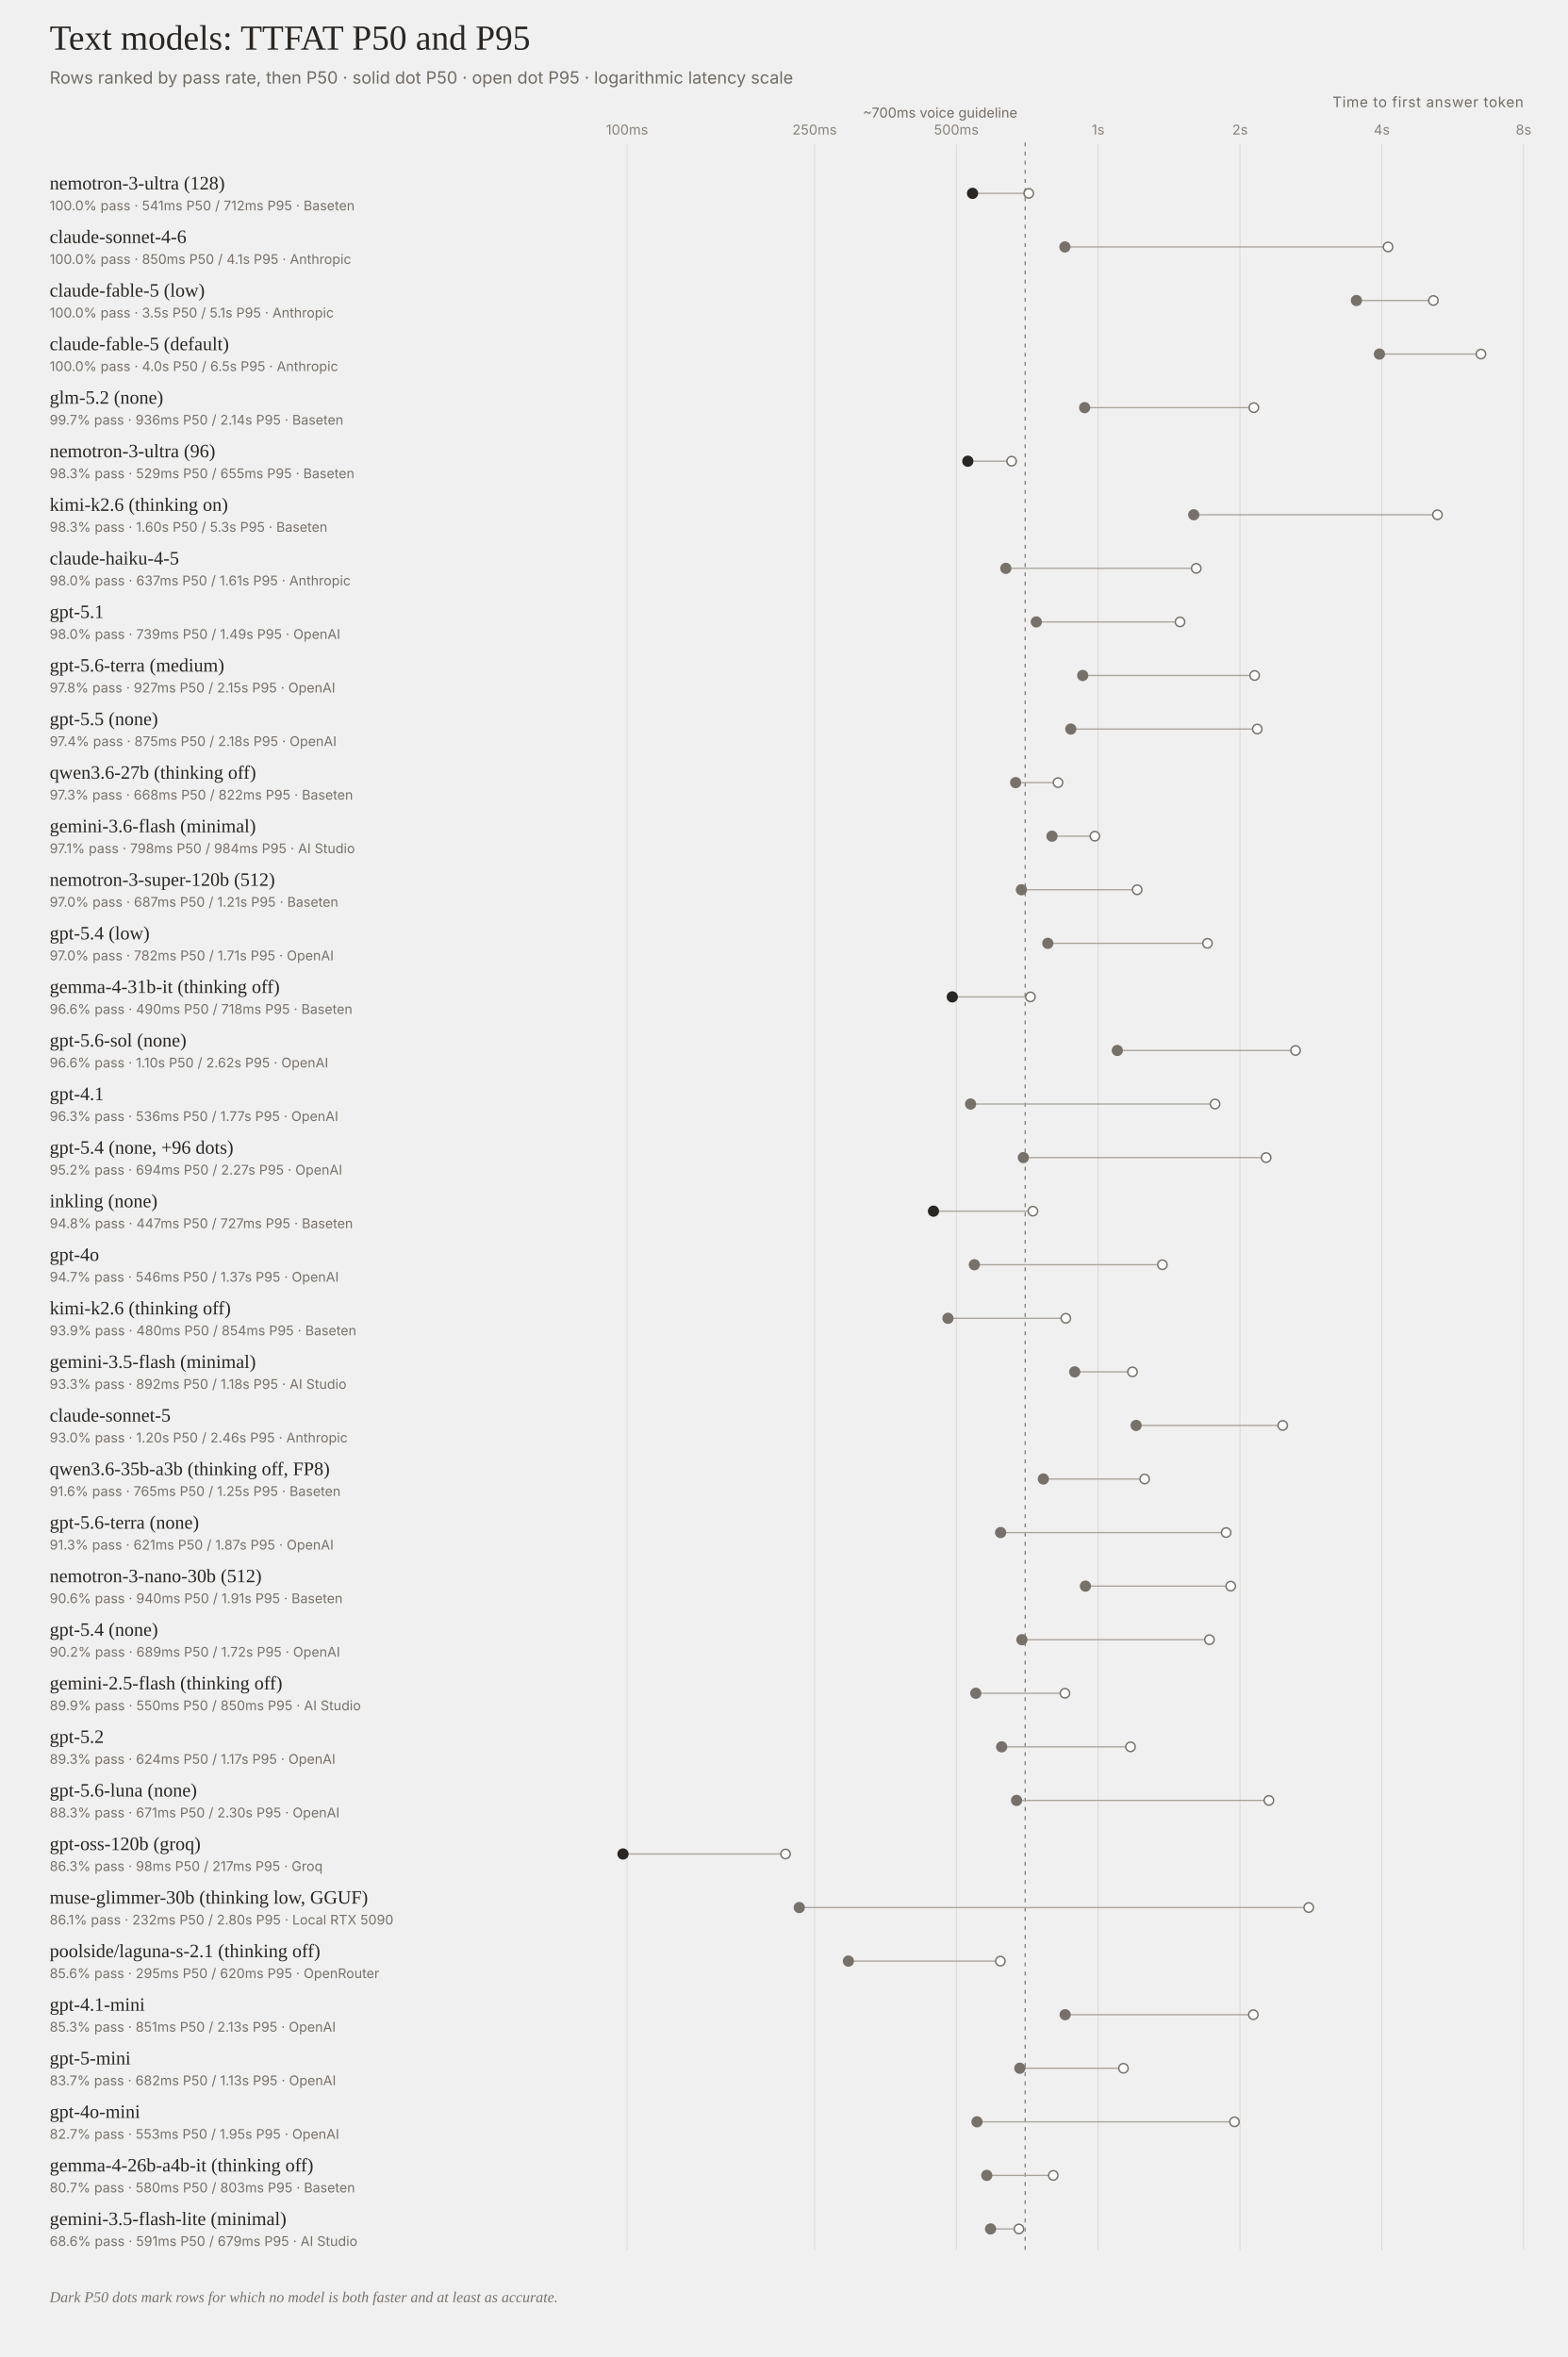
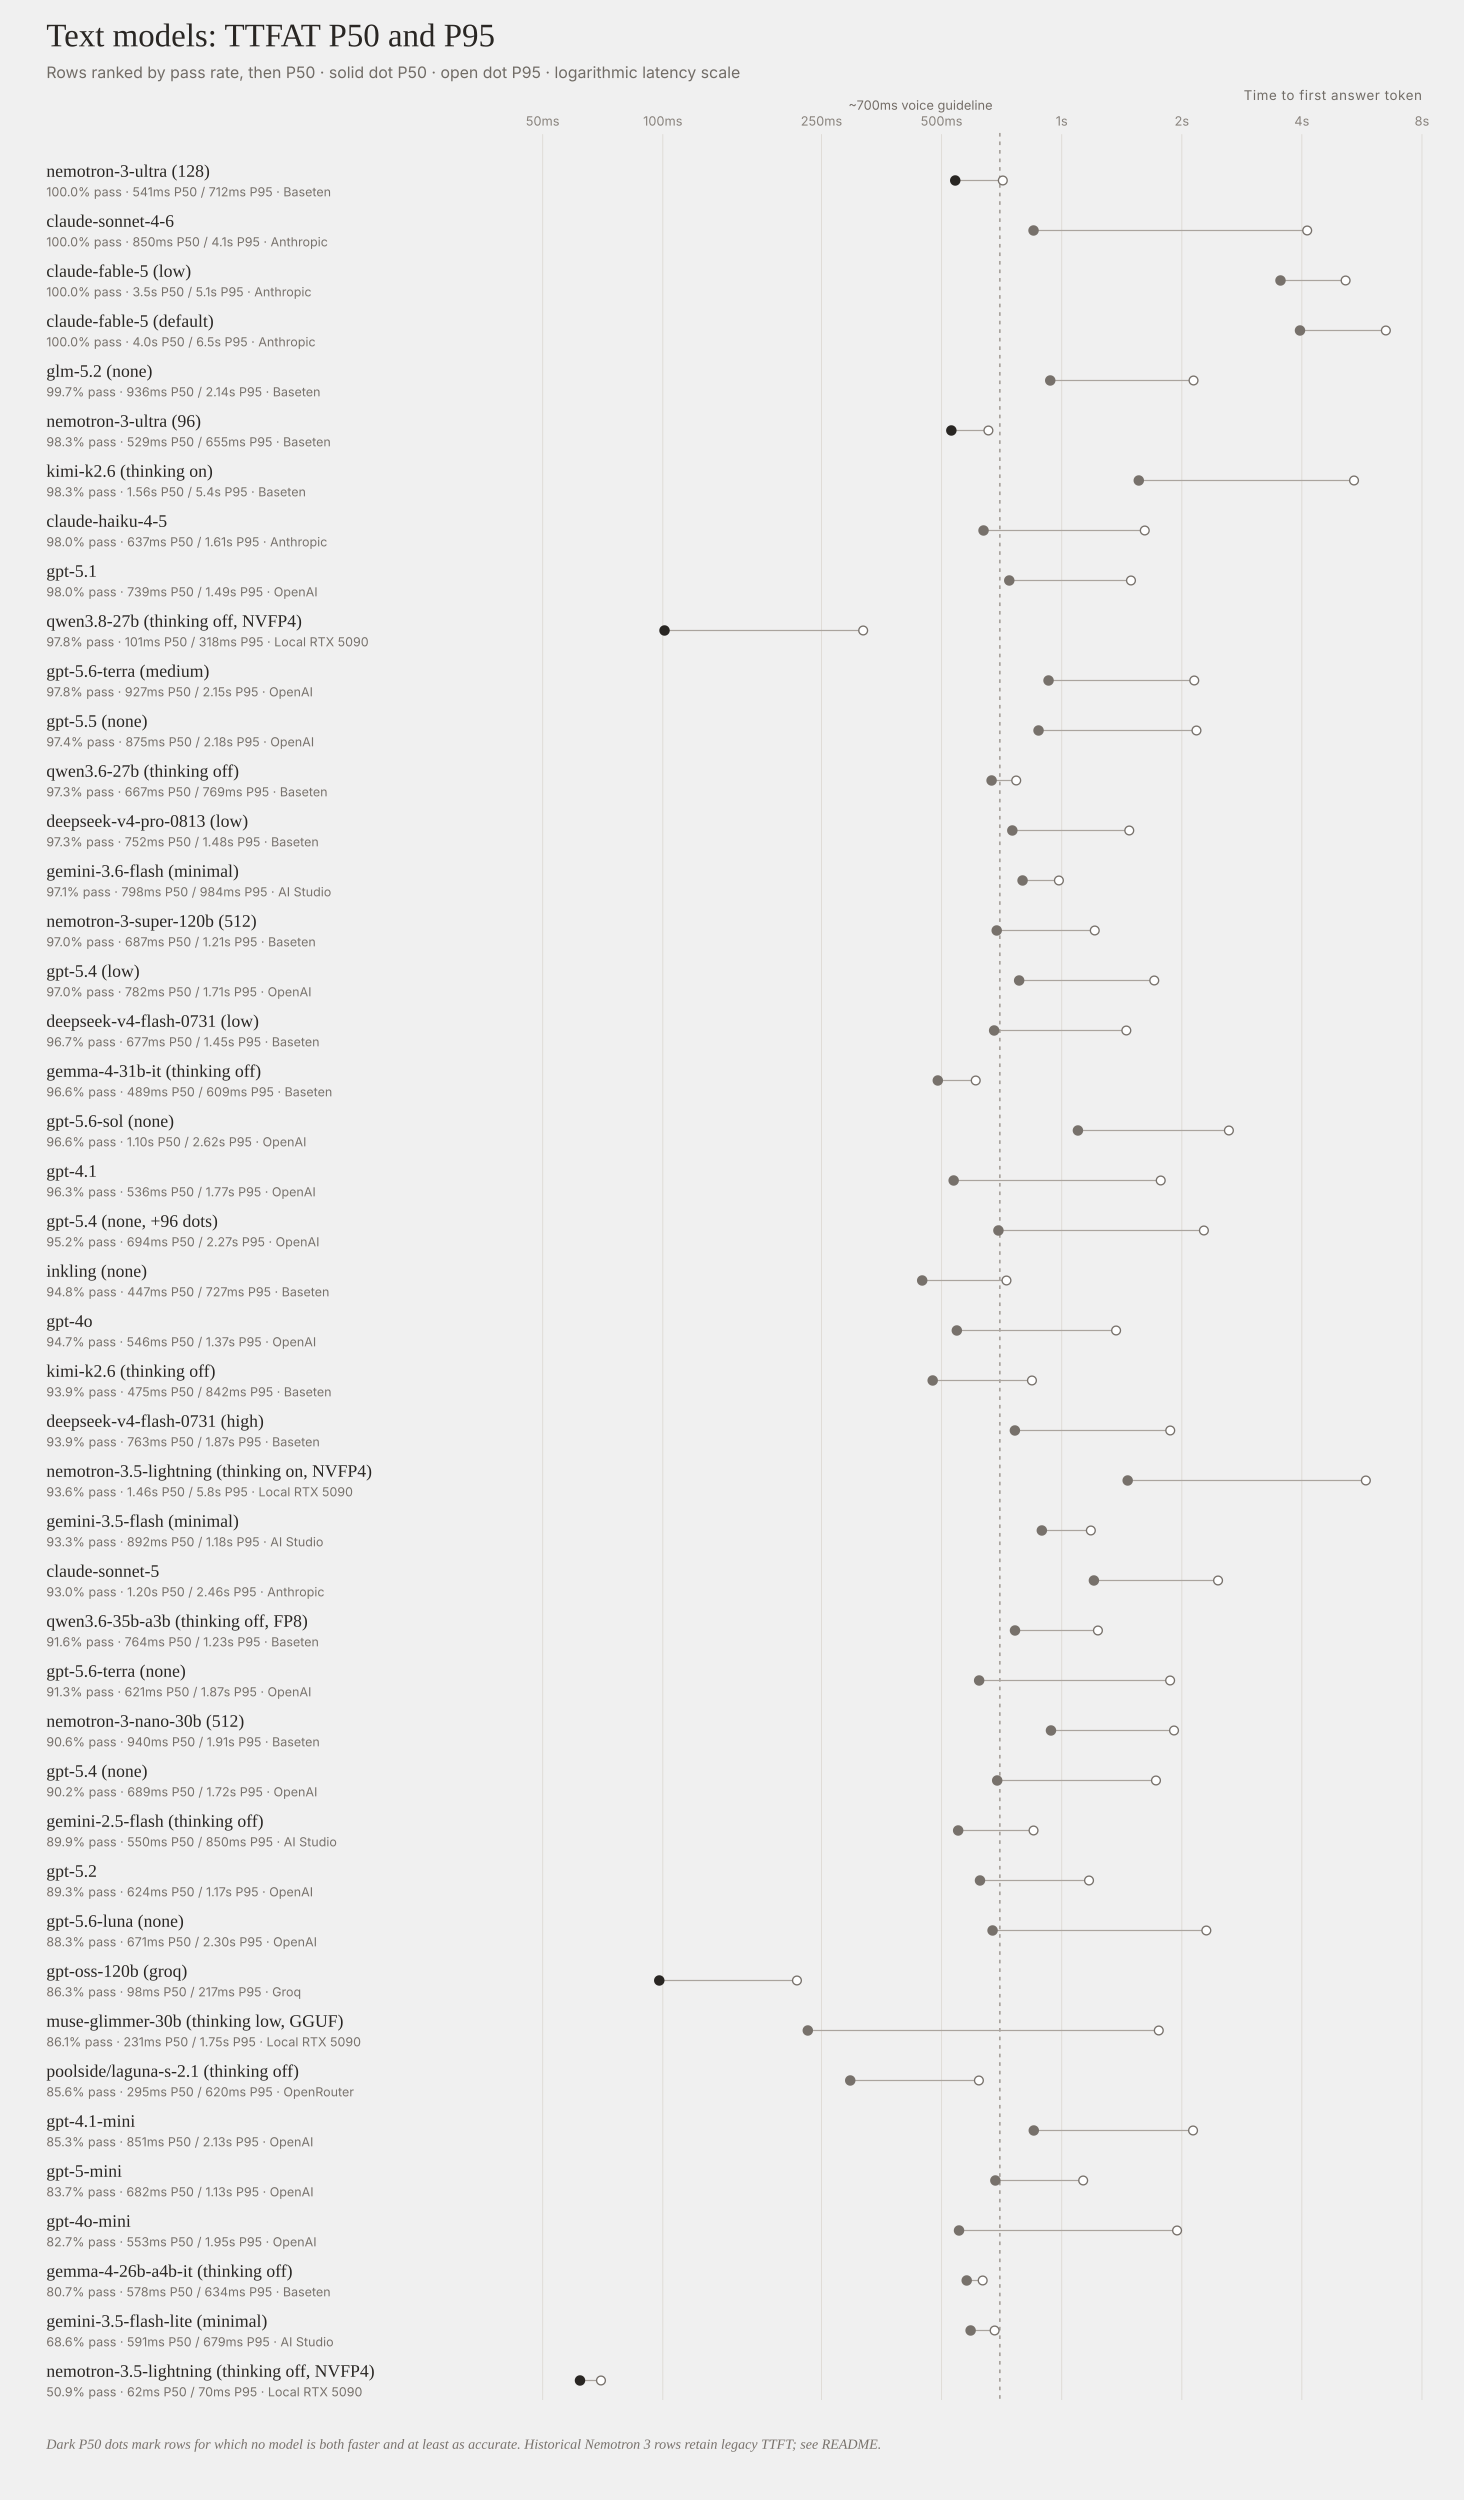
- <svg xmlns="http://www.w3.org/2000/svg" viewBox="0 0 1200 1804" role="img" aria-labelledby="title desc">
+ <svg xmlns="http://www.w3.org/2000/svg" viewBox="0 0 1200 2050" role="img" aria-labelledby="title desc">
  <style>
    text { fill: #292623; font-family: ui-sans-serif, -apple-system, BlinkMacSystemFont, 'Segoe UI', sans-serif; font-variant-numeric: tabular-nums; }
    .title, .model { font-family: Georgia, 'Times New Roman', serif; }
    .title { font-size: 27px; }
    .subtitle { fill: #716c66; font-size: 13px; }
    .axis-label { fill: #716c66; font-size: 11px; letter-spacing: .04em; text-transform: uppercase; }
    .tick { fill: #88827c; font-size: 10.5px; }
    .guide { stroke: #dedad5; stroke-width: .75; }
    .target { stroke: #8c847c; stroke-width: 1; stroke-dasharray: 3 4; }
    .target-label { fill: #736c66; font-size: 10.5px; }
    .model { font-size: 14.5px; }
    .meta { fill: #77716b; font-size: 10.25px; }
    .range { stroke: #aaa49e; stroke-width: 1; }
    .p50 { fill: #77716b; }
    .p50.frontier { fill: #292623; }
    .p95 { fill: #fff; stroke: #77716b; stroke-width: 1.1; }
    .note { fill: #77716b; font-family: Georgia, 'Times New Roman', serif; font-size: 11.5px; font-style: italic; }
  </style>
  <text class="title" x="38" y="38">Text models: TTFAT P50 and P95</text>
  <text class="subtitle" x="38" y="64">Rows ranked by pass rate, then P50 · solid dot P50 · open dot P95 · logarithmic latency scale</text>
  <text class="axis-label" x="1166" y="82" text-anchor="end">Time to first answer token</text>
-   <line class="guide" x1="479.9" y1="110" x2="479.9" y2="1722" />
-   <text class="tick" x="479.9" y="103" text-anchor="middle">100ms</text>
-   <line class="guide" x1="623.4" y1="110" x2="623.4" y2="1722" />
-   <text class="tick" x="623.4" y="103" text-anchor="middle">250ms</text>
-   <line class="guide" x1="731.9" y1="110" x2="731.9" y2="1722" />
-   <text class="tick" x="731.9" y="103" text-anchor="middle">500ms</text>
-   <line class="guide" x1="840.4" y1="110" x2="840.4" y2="1722" />
-   <text class="tick" x="840.4" y="103" text-anchor="middle">1s</text>
-   <line class="guide" x1="949.0" y1="110" x2="949.0" y2="1722" />
-   <text class="tick" x="949.0" y="103" text-anchor="middle">2s</text>
-   <line class="guide" x1="1057.5" y1="110" x2="1057.5" y2="1722" />
-   <text class="tick" x="1057.5" y="103" text-anchor="middle">4s</text>
-   <line class="guide" x1="1166.0" y1="110" x2="1166.0" y2="1722" />
+   <line class="guide" x1="445.0" y1="110" x2="445.0" y2="1968" />
+   <text class="tick" x="445.0" y="103" text-anchor="middle">50ms</text>
+   <line class="guide" x1="543.5" y1="110" x2="543.5" y2="1968" />
+   <text class="tick" x="543.5" y="103" text-anchor="middle">100ms</text>
+   <line class="guide" x1="673.6" y1="110" x2="673.6" y2="1968" />
+   <text class="tick" x="673.6" y="103" text-anchor="middle">250ms</text>
+   <line class="guide" x1="772.1" y1="110" x2="772.1" y2="1968" />
+   <text class="tick" x="772.1" y="103" text-anchor="middle">500ms</text>
+   <line class="guide" x1="870.6" y1="110" x2="870.6" y2="1968" />
+   <text class="tick" x="870.6" y="103" text-anchor="middle">1s</text>
+   <line class="guide" x1="969.1" y1="110" x2="969.1" y2="1968" />
+   <text class="tick" x="969.1" y="103" text-anchor="middle">2s</text>
+   <line class="guide" x1="1067.5" y1="110" x2="1067.5" y2="1968" />
+   <text class="tick" x="1067.5" y="103" text-anchor="middle">4s</text>
+   <line class="guide" x1="1166.0" y1="110" x2="1166.0" y2="1968" />
  <text class="tick" x="1166.0" y="103" text-anchor="middle">8s</text>
-   <line class="target" x1="784.6" y1="109" x2="784.6" y2="1722" />
-   <text class="target-label" x="778.6" y="90" text-anchor="end">~700ms voice guideline</text>
+   <line class="target" x1="819.9" y1="109" x2="819.9" y2="1968" />
+   <text class="target-label" x="813.9" y="90" text-anchor="end">~700ms voice guideline</text>
  <text class="model" x="38" y="145">nemotron-3-ultra (128)</text>
  <text class="meta" x="38" y="161">100.0% pass · 541ms P50 / 712ms P95 · Baseten</text>
-   <line class="range" x1="744.3" y1="148" x2="787.3" y2="148" />
-   <circle class="p50 frontier" cx="744.3" cy="148" r="4.3" />
-   <circle class="p95" cx="787.3" cy="148" r="3.6" />
+   <line class="range" x1="783.3" y1="148" x2="822.3" y2="148" />
+   <circle class="p50 frontier" cx="783.3" cy="148" r="4.3" />
+   <circle class="p95" cx="822.3" cy="148" r="3.6" />
  <text class="model" x="38" y="186">claude-sonnet-4-6</text>
  <text class="meta" x="38" y="202">100.0% pass · 850ms P50 / 4.1s P95 · Anthropic</text>
-   <line class="range" x1="815.0" y1="189" x2="1062.3" y2="189" />
-   <circle class="p50" cx="815.0" cy="189" r="4.3" />
-   <circle class="p95" cx="1062.3" cy="189" r="3.6" />
+   <line class="range" x1="847.5" y1="189" x2="1071.9" y2="189" />
+   <circle class="p50" cx="847.5" cy="189" r="4.3" />
+   <circle class="p95" cx="1071.9" cy="189" r="3.6" />
  <text class="model" x="38" y="227">claude-fable-5 (low)</text>
  <text class="meta" x="38" y="243">100.0% pass · 3.5s P50 / 5.1s P95 · Anthropic</text>
-   <line class="range" x1="1038.1" y1="230" x2="1097.0" y2="230" />
-   <circle class="p50" cx="1038.1" cy="230" r="4.3" />
-   <circle class="p95" cx="1097.0" cy="230" r="3.6" />
+   <line class="range" x1="1050.0" y1="230" x2="1103.4" y2="230" />
+   <circle class="p50" cx="1050.0" cy="230" r="4.3" />
+   <circle class="p95" cx="1103.4" cy="230" r="3.6" />
  <text class="model" x="38" y="268">claude-fable-5 (default)</text>
  <text class="meta" x="38" y="284">100.0% pass · 4.0s P50 / 6.5s P95 · Anthropic</text>
-   <line class="range" x1="1055.7" y1="271" x2="1133.4" y2="271" />
-   <circle class="p50" cx="1055.7" cy="271" r="4.3" />
-   <circle class="p95" cx="1133.4" cy="271" r="3.6" />
+   <line class="range" x1="1066.0" y1="271" x2="1136.4" y2="271" />
+   <circle class="p50" cx="1066.0" cy="271" r="4.3" />
+   <circle class="p95" cx="1136.4" cy="271" r="3.6" />
  <text class="model" x="38" y="309">glm-5.2 (none)</text>
  <text class="meta" x="38" y="325">99.7% pass · 936ms P50 / 2.14s P95 · Baseten</text>
-   <line class="range" x1="830.1" y1="312" x2="959.6" y2="312" />
-   <circle class="p50" cx="830.1" cy="312" r="4.3" />
-   <circle class="p95" cx="959.6" cy="312" r="3.6" />
+   <line class="range" x1="861.2" y1="312" x2="978.7" y2="312" />
+   <circle class="p50" cx="861.2" cy="312" r="4.3" />
+   <circle class="p95" cx="978.7" cy="312" r="3.6" />
  <text class="model" x="38" y="350">nemotron-3-ultra (96)</text>
  <text class="meta" x="38" y="366">98.3% pass · 529ms P50 / 655ms P95 · Baseten</text>
-   <line class="range" x1="740.7" y1="353" x2="774.2" y2="353" />
-   <circle class="p50 frontier" cx="740.7" cy="353" r="4.3" />
-   <circle class="p95" cx="774.2" cy="353" r="3.6" />
+   <line class="range" x1="780.1" y1="353" x2="810.5" y2="353" />
+   <circle class="p50 frontier" cx="780.1" cy="353" r="4.3" />
+   <circle class="p95" cx="810.5" cy="353" r="3.6" />
  <text class="model" x="38" y="391">kimi-k2.6 (thinking on)</text>
-   <text class="meta" x="38" y="407">98.3% pass · 1.60s P50 / 5.3s P95 · Baseten</text>
-   <line class="range" x1="913.6" y1="394" x2="1100.1" y2="394" />
-   <circle class="p50" cx="913.6" cy="394" r="4.3" />
-   <circle class="p95" cx="1100.1" cy="394" r="3.6" />
+   <text class="meta" x="38" y="407">98.3% pass · 1.56s P50 / 5.4s P95 · Baseten</text>
+   <line class="range" x1="933.8" y1="394" x2="1110.3" y2="394" />
+   <circle class="p50" cx="933.8" cy="394" r="4.3" />
+   <circle class="p95" cx="1110.3" cy="394" r="3.6" />
  <text class="model" x="38" y="432">claude-haiku-4-5</text>
  <text class="meta" x="38" y="448">98.0% pass · 637ms P50 / 1.61s P95 · Anthropic</text>
-   <line class="range" x1="769.8" y1="435" x2="915.5" y2="435" />
-   <circle class="p50" cx="769.8" cy="435" r="4.3" />
-   <circle class="p95" cx="915.5" cy="435" r="3.6" />
+   <line class="range" x1="806.5" y1="435" x2="938.7" y2="435" />
+   <circle class="p50" cx="806.5" cy="435" r="4.3" />
+   <circle class="p95" cx="938.7" cy="435" r="3.6" />
  <text class="model" x="38" y="473">gpt-5.1</text>
  <text class="meta" x="38" y="489">98.0% pass · 739ms P50 / 1.49s P95 · OpenAI</text>
-   <line class="range" x1="793.1" y1="476" x2="903.1" y2="476" />
-   <circle class="p50" cx="793.1" cy="476" r="4.3" />
-   <circle class="p95" cx="903.1" cy="476" r="3.6" />
-   <text class="model" x="38" y="514">gpt-5.6-terra (medium)</text>
-   <text class="meta" x="38" y="530">97.8% pass · 927ms P50 / 2.15s P95 · OpenAI</text>
-   <line class="range" x1="828.6" y1="517" x2="960.2" y2="517" />
-   <circle class="p50" cx="828.6" cy="517" r="4.3" />
-   <circle class="p95" cx="960.2" cy="517" r="3.6" />
-   <text class="model" x="38" y="555">gpt-5.5 (none)</text>
-   <text class="meta" x="38" y="571">97.4% pass · 875ms P50 / 2.18s P95 · OpenAI</text>
-   <line class="range" x1="819.5" y1="558" x2="962.2" y2="558" />
-   <circle class="p50" cx="819.5" cy="558" r="4.3" />
-   <circle class="p95" cx="962.2" cy="558" r="3.6" />
-   <text class="model" x="38" y="596">qwen3.6-27b (thinking off)</text>
-   <text class="meta" x="38" y="612">97.3% pass · 668ms P50 / 822ms P95 · Baseten</text>
-   <line class="range" x1="777.3" y1="599" x2="809.7" y2="599" />
-   <circle class="p50" cx="777.3" cy="599" r="4.3" />
-   <circle class="p95" cx="809.7" cy="599" r="3.6" />
-   <text class="model" x="38" y="637">gemini-3.6-flash (minimal)</text>
-   <text class="meta" x="38" y="653">97.1% pass · 798ms P50 / 984ms P95 · AI Studio</text>
-   <line class="range" x1="805.1" y1="640" x2="837.9" y2="640" />
-   <circle class="p50" cx="805.1" cy="640" r="4.3" />
-   <circle class="p95" cx="837.9" cy="640" r="3.6" />
-   <text class="model" x="38" y="678">nemotron-3-super-120b (512)</text>
-   <text class="meta" x="38" y="694">97.0% pass · 687ms P50 / 1.21s P95 · Baseten</text>
-   <line class="range" x1="781.7" y1="681" x2="870.3" y2="681" />
-   <circle class="p50" cx="781.7" cy="681" r="4.3" />
-   <circle class="p95" cx="870.3" cy="681" r="3.6" />
-   <text class="model" x="38" y="719">gpt-5.4 (low)</text>
-   <text class="meta" x="38" y="735">97.0% pass · 782ms P50 / 1.71s P95 · OpenAI</text>
-   <line class="range" x1="801.9" y1="722" x2="924.1" y2="722" />
-   <circle class="p50" cx="801.9" cy="722" r="4.3" />
-   <circle class="p95" cx="924.1" cy="722" r="3.6" />
-   <text class="model" x="38" y="760">gemma-4-31b-it (thinking off)</text>
-   <text class="meta" x="38" y="776">96.6% pass · 490ms P50 / 718ms P95 · Baseten</text>
-   <line class="range" x1="728.8" y1="763" x2="788.6" y2="763" />
-   <circle class="p50 frontier" cx="728.8" cy="763" r="4.3" />
-   <circle class="p95" cx="788.6" cy="763" r="3.6" />
-   <text class="model" x="38" y="801">gpt-5.6-sol (none)</text>
-   <text class="meta" x="38" y="817">96.6% pass · 1.10s P50 / 2.62s P95 · OpenAI</text>
-   <line class="range" x1="855.1" y1="804" x2="991.5" y2="804" />
-   <circle class="p50" cx="855.1" cy="804" r="4.3" />
-   <circle class="p95" cx="991.5" cy="804" r="3.6" />
-   <text class="model" x="38" y="842">gpt-4.1</text>
-   <text class="meta" x="38" y="858">96.3% pass · 536ms P50 / 1.77s P95 · OpenAI</text>
-   <line class="range" x1="742.8" y1="845" x2="929.9" y2="845" />
-   <circle class="p50" cx="742.8" cy="845" r="4.3" />
-   <circle class="p95" cx="929.9" cy="845" r="3.6" />
-   <text class="model" x="38" y="883">gpt-5.4 (none, +96 dots)</text>
-   <text class="meta" x="38" y="899">95.2% pass · 694ms P50 / 2.27s P95 · OpenAI</text>
-   <line class="range" x1="783.2" y1="886" x2="969.0" y2="886" />
-   <circle class="p50" cx="783.2" cy="886" r="4.3" />
-   <circle class="p95" cx="969.0" cy="886" r="3.6" />
-   <text class="model" x="38" y="924">inkling (none)</text>
-   <text class="meta" x="38" y="940">94.8% pass · 447ms P50 / 727ms P95 · Baseten</text>
-   <line class="range" x1="714.4" y1="927" x2="790.5" y2="927" />
-   <circle class="p50 frontier" cx="714.4" cy="927" r="4.3" />
-   <circle class="p95" cx="790.5" cy="927" r="3.6" />
-   <text class="model" x="38" y="965">gpt-4o</text>
-   <text class="meta" x="38" y="981">94.7% pass · 546ms P50 / 1.37s P95 · OpenAI</text>
-   <line class="range" x1="745.7" y1="968" x2="889.6" y2="968" />
-   <circle class="p50" cx="745.7" cy="968" r="4.3" />
-   <circle class="p95" cx="889.6" cy="968" r="3.6" />
-   <text class="model" x="38" y="1006">kimi-k2.6 (thinking off)</text>
-   <text class="meta" x="38" y="1022">93.9% pass · 480ms P50 / 854ms P95 · Baseten</text>
-   <line class="range" x1="725.5" y1="1009" x2="815.7" y2="1009" />
-   <circle class="p50" cx="725.5" cy="1009" r="4.3" />
-   <circle class="p95" cx="815.7" cy="1009" r="3.6" />
-   <text class="model" x="38" y="1047">gemini-3.5-flash (minimal)</text>
-   <text class="meta" x="38" y="1063">93.3% pass · 892ms P50 / 1.18s P95 · AI Studio</text>
-   <line class="range" x1="822.5" y1="1050" x2="866.7" y2="1050" />
-   <circle class="p50" cx="822.5" cy="1050" r="4.3" />
-   <circle class="p95" cx="866.7" cy="1050" r="3.6" />
-   <text class="model" x="38" y="1088">claude-sonnet-5</text>
-   <text class="meta" x="38" y="1104">93.0% pass · 1.20s P50 / 2.46s P95 · Anthropic</text>
-   <line class="range" x1="869.5" y1="1091" x2="981.7" y2="1091" />
-   <circle class="p50" cx="869.5" cy="1091" r="4.3" />
-   <circle class="p95" cx="981.7" cy="1091" r="3.6" />
-   <text class="model" x="38" y="1129">qwen3.6-35b-a3b (thinking off, FP8)</text>
-   <text class="meta" x="38" y="1145">91.6% pass · 765ms P50 / 1.25s P95 · Baseten</text>
-   <line class="range" x1="798.5" y1="1132" x2="876.0" y2="1132" />
-   <circle class="p50" cx="798.5" cy="1132" r="4.3" />
-   <circle class="p95" cx="876.0" cy="1132" r="3.6" />
-   <text class="model" x="38" y="1170">gpt-5.6-terra (none)</text>
-   <text class="meta" x="38" y="1186">91.3% pass · 621ms P50 / 1.87s P95 · OpenAI</text>
-   <line class="range" x1="765.8" y1="1173" x2="938.4" y2="1173" />
-   <circle class="p50" cx="765.8" cy="1173" r="4.3" />
-   <circle class="p95" cx="938.4" cy="1173" r="3.6" />
-   <text class="model" x="38" y="1211">nemotron-3-nano-30b (512)</text>
-   <text class="meta" x="38" y="1227">90.6% pass · 940ms P50 / 1.91s P95 · Baseten</text>
-   <line class="range" x1="830.7" y1="1214" x2="941.9" y2="1214" />
-   <circle class="p50" cx="830.7" cy="1214" r="4.3" />
-   <circle class="p95" cx="941.9" cy="1214" r="3.6" />
-   <text class="model" x="38" y="1252">gpt-5.4 (none)</text>
-   <text class="meta" x="38" y="1268">90.2% pass · 689ms P50 / 1.72s P95 · OpenAI</text>
-   <line class="range" x1="782.1" y1="1255" x2="925.6" y2="1255" />
-   <circle class="p50" cx="782.1" cy="1255" r="4.3" />
-   <circle class="p95" cx="925.6" cy="1255" r="3.6" />
-   <text class="model" x="38" y="1293">gemini-2.5-flash (thinking off)</text>
-   <text class="meta" x="38" y="1309">89.9% pass · 550ms P50 / 850ms P95 · AI Studio</text>
-   <line class="range" x1="746.8" y1="1296" x2="815.0" y2="1296" />
-   <circle class="p50" cx="746.8" cy="1296" r="4.3" />
-   <circle class="p95" cx="815.0" cy="1296" r="3.6" />
-   <text class="model" x="38" y="1334">gpt-5.2</text>
-   <text class="meta" x="38" y="1350">89.3% pass · 624ms P50 / 1.17s P95 · OpenAI</text>
-   <line class="range" x1="766.6" y1="1337" x2="865.2" y2="1337" />
-   <circle class="p50" cx="766.6" cy="1337" r="4.3" />
-   <circle class="p95" cx="865.2" cy="1337" r="3.6" />
-   <text class="model" x="38" y="1375">gpt-5.6-luna (none)</text>
-   <text class="meta" x="38" y="1391">88.3% pass · 671ms P50 / 2.30s P95 · OpenAI</text>
-   <line class="range" x1="778.0" y1="1378" x2="971.1" y2="1378" />
-   <circle class="p50" cx="778.0" cy="1378" r="4.3" />
-   <circle class="p95" cx="971.1" cy="1378" r="3.6" />
-   <text class="model" x="38" y="1416">gpt-oss-120b (groq)</text>
-   <text class="meta" x="38" y="1432">86.3% pass · 98ms P50 / 217ms P95 · Groq</text>
-   <line class="range" x1="476.8" y1="1419" x2="601.2" y2="1419" />
-   <circle class="p50 frontier" cx="476.8" cy="1419" r="4.3" />
-   <circle class="p95" cx="601.2" cy="1419" r="3.6" />
-   <text class="model" x="38" y="1457">muse-glimmer-30b (thinking low, GGUF)</text>
-   <text class="meta" x="38" y="1473">86.1% pass · 232ms P50 / 2.80s P95 · Local RTX 5090</text>
-   <line class="range" x1="611.7" y1="1460" x2="1001.6" y2="1460" />
-   <circle class="p50" cx="611.7" cy="1460" r="4.3" />
-   <circle class="p95" cx="1001.6" cy="1460" r="3.6" />
-   <text class="model" x="38" y="1498">poolside/laguna-s-2.1 (thinking off)</text>
-   <text class="meta" x="38" y="1514">85.6% pass · 295ms P50 / 620ms P95 · OpenRouter</text>
-   <line class="range" x1="649.3" y1="1501" x2="765.6" y2="1501" />
-   <circle class="p50" cx="649.3" cy="1501" r="4.3" />
-   <circle class="p95" cx="765.6" cy="1501" r="3.6" />
-   <text class="model" x="38" y="1539">gpt-4.1-mini</text>
-   <text class="meta" x="38" y="1555">85.3% pass · 851ms P50 / 2.13s P95 · OpenAI</text>
-   <line class="range" x1="815.2" y1="1542" x2="959.2" y2="1542" />
-   <circle class="p50" cx="815.2" cy="1542" r="4.3" />
-   <circle class="p95" cx="959.2" cy="1542" r="3.6" />
-   <text class="model" x="38" y="1580">gpt-5-mini</text>
-   <text class="meta" x="38" y="1596">83.7% pass · 682ms P50 / 1.13s P95 · OpenAI</text>
-   <line class="range" x1="780.5" y1="1583" x2="859.8" y2="1583" />
-   <circle class="p50" cx="780.5" cy="1583" r="4.3" />
-   <circle class="p95" cx="859.8" cy="1583" r="3.6" />
-   <text class="model" x="38" y="1621">gpt-4o-mini</text>
-   <text class="meta" x="38" y="1637">82.7% pass · 553ms P50 / 1.95s P95 · OpenAI</text>
-   <line class="range" x1="747.7" y1="1624" x2="944.8" y2="1624" />
-   <circle class="p50" cx="747.7" cy="1624" r="4.3" />
-   <circle class="p95" cx="944.8" cy="1624" r="3.6" />
-   <text class="model" x="38" y="1662">gemma-4-26b-a4b-it (thinking off)</text>
-   <text class="meta" x="38" y="1678">80.7% pass · 580ms P50 / 803ms P95 · Baseten</text>
-   <line class="range" x1="755.2" y1="1665" x2="806.1" y2="1665" />
-   <circle class="p50" cx="755.2" cy="1665" r="4.3" />
-   <circle class="p95" cx="806.1" cy="1665" r="3.6" />
-   <text class="model" x="38" y="1703">gemini-3.5-flash-lite (minimal)</text>
-   <text class="meta" x="38" y="1719">68.6% pass · 591ms P50 / 679ms P95 · AI Studio</text>
-   <line class="range" x1="758.1" y1="1706" x2="779.8" y2="1706" />
-   <circle class="p50" cx="758.1" cy="1706" r="4.3" />
-   <circle class="p95" cx="779.8" cy="1706" r="3.6" />
-   <text class="note" x="38" y="1762">Dark P50 dots mark rows for which no model is both faster and at least as accurate.</text>
+   <line class="range" x1="827.6" y1="476" x2="927.4" y2="476" />
+   <circle class="p50" cx="827.6" cy="476" r="4.3" />
+   <circle class="p95" cx="927.4" cy="476" r="3.6" />
+   <text class="model" x="38" y="514">qwen3.8-27b (thinking off, NVFP4)</text>
+   <text class="meta" x="38" y="530">97.8% pass · 101ms P50 / 318ms P95 · Local RTX 5090</text>
+   <line class="range" x1="544.9" y1="517" x2="707.8" y2="517" />
+   <circle class="p50 frontier" cx="544.9" cy="517" r="4.3" />
+   <circle class="p95" cx="707.8" cy="517" r="3.6" />
+   <text class="model" x="38" y="555">gpt-5.6-terra (medium)</text>
+   <text class="meta" x="38" y="571">97.8% pass · 927ms P50 / 2.15s P95 · OpenAI</text>
+   <line class="range" x1="859.8" y1="558" x2="979.3" y2="558" />
+   <circle class="p50" cx="859.8" cy="558" r="4.3" />
+   <circle class="p95" cx="979.3" cy="558" r="3.6" />
+   <text class="model" x="38" y="596">gpt-5.5 (none)</text>
+   <text class="meta" x="38" y="612">97.4% pass · 875ms P50 / 2.18s P95 · OpenAI</text>
+   <line class="range" x1="851.6" y1="599" x2="981.1" y2="599" />
+   <circle class="p50" cx="851.6" cy="599" r="4.3" />
+   <circle class="p95" cx="981.1" cy="599" r="3.6" />
+   <text class="model" x="38" y="637">qwen3.6-27b (thinking off)</text>
+   <text class="meta" x="38" y="653">97.3% pass · 667ms P50 / 769ms P95 · Baseten</text>
+   <line class="range" x1="813.1" y1="640" x2="833.3" y2="640" />
+   <circle class="p50" cx="813.1" cy="640" r="4.3" />
+   <circle class="p95" cx="833.3" cy="640" r="3.6" />
+   <text class="model" x="38" y="678">deepseek-v4-pro-0813 (low)</text>
+   <text class="meta" x="38" y="694">97.3% pass · 752ms P50 / 1.48s P95 · Baseten</text>
+   <line class="range" x1="830.1" y1="681" x2="926.0" y2="681" />
+   <circle class="p50" cx="830.1" cy="681" r="4.3" />
+   <circle class="p95" cx="926.0" cy="681" r="3.6" />
+   <text class="model" x="38" y="719">gemini-3.6-flash (minimal)</text>
+   <text class="meta" x="38" y="735">97.1% pass · 798ms P50 / 984ms P95 · AI Studio</text>
+   <line class="range" x1="838.5" y1="722" x2="868.3" y2="722" />
+   <circle class="p50" cx="838.5" cy="722" r="4.3" />
+   <circle class="p95" cx="868.3" cy="722" r="3.6" />
+   <text class="model" x="38" y="760">nemotron-3-super-120b (512)</text>
+   <text class="meta" x="38" y="776">97.0% pass · 687ms P50 / 1.21s P95 · Baseten</text>
+   <line class="range" x1="817.3" y1="763" x2="897.7" y2="763" />
+   <circle class="p50" cx="817.3" cy="763" r="4.3" />
+   <circle class="p95" cx="897.7" cy="763" r="3.6" />
+   <text class="model" x="38" y="801">gpt-5.4 (low)</text>
+   <text class="meta" x="38" y="817">97.0% pass · 782ms P50 / 1.71s P95 · OpenAI</text>
+   <line class="range" x1="835.7" y1="804" x2="946.5" y2="804" />
+   <circle class="p50" cx="835.7" cy="804" r="4.3" />
+   <circle class="p95" cx="946.5" cy="804" r="3.6" />
+   <text class="model" x="38" y="842">deepseek-v4-flash-0731 (low)</text>
+   <text class="meta" x="38" y="858">96.7% pass · 677ms P50 / 1.45s P95 · Baseten</text>
+   <line class="range" x1="815.2" y1="845" x2="923.6" y2="845" />
+   <circle class="p50" cx="815.2" cy="845" r="4.3" />
+   <circle class="p95" cx="923.6" cy="845" r="3.6" />
+   <text class="model" x="38" y="883">gemma-4-31b-it (thinking off)</text>
+   <text class="meta" x="38" y="899">96.6% pass · 489ms P50 / 609ms P95 · Baseten</text>
+   <line class="range" x1="769.0" y1="886" x2="800.1" y2="886" />
+   <circle class="p50" cx="769.0" cy="886" r="4.3" />
+   <circle class="p95" cx="800.1" cy="886" r="3.6" />
+   <text class="model" x="38" y="924">gpt-5.6-sol (none)</text>
+   <text class="meta" x="38" y="940">96.6% pass · 1.10s P50 / 2.62s P95 · OpenAI</text>
+   <line class="range" x1="883.9" y1="927" x2="1007.7" y2="927" />
+   <circle class="p50" cx="883.9" cy="927" r="4.3" />
+   <circle class="p95" cx="1007.7" cy="927" r="3.6" />
+   <text class="model" x="38" y="965">gpt-4.1</text>
+   <text class="meta" x="38" y="981">96.3% pass · 536ms P50 / 1.77s P95 · OpenAI</text>
+   <line class="range" x1="782.0" y1="968" x2="951.8" y2="968" />
+   <circle class="p50" cx="782.0" cy="968" r="4.3" />
+   <circle class="p95" cx="951.8" cy="968" r="3.6" />
+   <text class="model" x="38" y="1006">gpt-5.4 (none, +96 dots)</text>
+   <text class="meta" x="38" y="1022">95.2% pass · 694ms P50 / 2.27s P95 · OpenAI</text>
+   <line class="range" x1="818.7" y1="1009" x2="987.2" y2="1009" />
+   <circle class="p50" cx="818.7" cy="1009" r="4.3" />
+   <circle class="p95" cx="987.2" cy="1009" r="3.6" />
+   <text class="model" x="38" y="1047">inkling (none)</text>
+   <text class="meta" x="38" y="1063">94.8% pass · 447ms P50 / 727ms P95 · Baseten</text>
+   <line class="range" x1="756.2" y1="1050" x2="825.3" y2="1050" />
+   <circle class="p50" cx="756.2" cy="1050" r="4.3" />
+   <circle class="p95" cx="825.3" cy="1050" r="3.6" />
+   <text class="model" x="38" y="1088">gpt-4o</text>
+   <text class="meta" x="38" y="1104">94.7% pass · 546ms P50 / 1.37s P95 · OpenAI</text>
+   <line class="range" x1="784.6" y1="1091" x2="915.2" y2="1091" />
+   <circle class="p50" cx="784.6" cy="1091" r="4.3" />
+   <circle class="p95" cx="915.2" cy="1091" r="3.6" />
+   <text class="model" x="38" y="1129">kimi-k2.6 (thinking off)</text>
+   <text class="meta" x="38" y="1145">93.9% pass · 475ms P50 / 842ms P95 · Baseten</text>
+   <line class="range" x1="764.8" y1="1132" x2="846.2" y2="1132" />
+   <circle class="p50" cx="764.8" cy="1132" r="4.3" />
+   <circle class="p95" cx="846.2" cy="1132" r="3.6" />
+   <text class="model" x="38" y="1170">deepseek-v4-flash-0731 (high)</text>
+   <text class="meta" x="38" y="1186">93.9% pass · 763ms P50 / 1.87s P95 · Baseten</text>
+   <line class="range" x1="832.2" y1="1173" x2="959.6" y2="1173" />
+   <circle class="p50" cx="832.2" cy="1173" r="4.3" />
+   <circle class="p95" cx="959.6" cy="1173" r="3.6" />
+   <text class="model" x="38" y="1211">nemotron-3.5-lightning (thinking on, NVFP4)</text>
+   <text class="meta" x="38" y="1227">93.6% pass · 1.46s P50 / 5.8s P95 · Local RTX 5090</text>
+   <line class="range" x1="924.7" y1="1214" x2="1120.0" y2="1214" />
+   <circle class="p50" cx="924.7" cy="1214" r="4.3" />
+   <circle class="p95" cx="1120.0" cy="1214" r="3.6" />
+   <text class="model" x="38" y="1252">gemini-3.5-flash (minimal)</text>
+   <text class="meta" x="38" y="1268">93.3% pass · 892ms P50 / 1.18s P95 · AI Studio</text>
+   <line class="range" x1="854.3" y1="1255" x2="894.5" y2="1255" />
+   <circle class="p50" cx="854.3" cy="1255" r="4.3" />
+   <circle class="p95" cx="894.5" cy="1255" r="3.6" />
+   <text class="model" x="38" y="1293">claude-sonnet-5</text>
+   <text class="meta" x="38" y="1309">93.0% pass · 1.20s P50 / 2.46s P95 · Anthropic</text>
+   <line class="range" x1="897.0" y1="1296" x2="998.8" y2="1296" />
+   <circle class="p50" cx="897.0" cy="1296" r="4.3" />
+   <circle class="p95" cx="998.8" cy="1296" r="3.6" />
+   <text class="model" x="38" y="1334">qwen3.6-35b-a3b (thinking off, FP8)</text>
+   <text class="meta" x="38" y="1350">91.6% pass · 764ms P50 / 1.23s P95 · Baseten</text>
+   <line class="range" x1="832.3" y1="1337" x2="900.3" y2="1337" />
+   <circle class="p50" cx="832.3" cy="1337" r="4.3" />
+   <circle class="p95" cx="900.3" cy="1337" r="3.6" />
+   <text class="model" x="38" y="1375">gpt-5.6-terra (none)</text>
+   <text class="meta" x="38" y="1391">91.3% pass · 621ms P50 / 1.87s P95 · OpenAI</text>
+   <line class="range" x1="802.9" y1="1378" x2="959.5" y2="1378" />
+   <circle class="p50" cx="802.9" cy="1378" r="4.3" />
+   <circle class="p95" cx="959.5" cy="1378" r="3.6" />
+   <text class="model" x="38" y="1416">nemotron-3-nano-30b (512)</text>
+   <text class="meta" x="38" y="1432">90.6% pass · 940ms P50 / 1.91s P95 · Baseten</text>
+   <line class="range" x1="861.8" y1="1419" x2="962.7" y2="1419" />
+   <circle class="p50" cx="861.8" cy="1419" r="4.3" />
+   <circle class="p95" cx="962.7" cy="1419" r="3.6" />
+   <text class="model" x="38" y="1457">gpt-5.4 (none)</text>
+   <text class="meta" x="38" y="1473">90.2% pass · 689ms P50 / 1.72s P95 · OpenAI</text>
+   <line class="range" x1="817.7" y1="1460" x2="947.9" y2="1460" />
+   <circle class="p50" cx="817.7" cy="1460" r="4.3" />
+   <circle class="p95" cx="947.9" cy="1460" r="3.6" />
+   <text class="model" x="38" y="1498">gemini-2.5-flash (thinking off)</text>
+   <text class="meta" x="38" y="1514">89.9% pass · 550ms P50 / 850ms P95 · AI Studio</text>
+   <line class="range" x1="785.7" y1="1501" x2="847.5" y2="1501" />
+   <circle class="p50" cx="785.7" cy="1501" r="4.3" />
+   <circle class="p95" cx="847.5" cy="1501" r="3.6" />
+   <text class="model" x="38" y="1539">gpt-5.2</text>
+   <text class="meta" x="38" y="1555">89.3% pass · 624ms P50 / 1.17s P95 · OpenAI</text>
+   <line class="range" x1="803.6" y1="1542" x2="893.0" y2="1542" />
+   <circle class="p50" cx="803.6" cy="1542" r="4.3" />
+   <circle class="p95" cx="893.0" cy="1542" r="3.6" />
+   <text class="model" x="38" y="1580">gpt-5.6-luna (none)</text>
+   <text class="meta" x="38" y="1596">88.3% pass · 671ms P50 / 2.30s P95 · OpenAI</text>
+   <line class="range" x1="813.9" y1="1583" x2="989.2" y2="1583" />
+   <circle class="p50" cx="813.9" cy="1583" r="4.3" />
+   <circle class="p95" cx="989.2" cy="1583" r="3.6" />
+   <text class="model" x="38" y="1621">gpt-oss-120b (groq)</text>
+   <text class="meta" x="38" y="1637">86.3% pass · 98ms P50 / 217ms P95 · Groq</text>
+   <line class="range" x1="540.6" y1="1624" x2="653.5" y2="1624" />
+   <circle class="p50 frontier" cx="540.6" cy="1624" r="4.3" />
+   <circle class="p95" cx="653.5" cy="1624" r="3.6" />
+   <text class="model" x="38" y="1662">muse-glimmer-30b (thinking low, GGUF)</text>
+   <text class="meta" x="38" y="1678">86.1% pass · 231ms P50 / 1.75s P95 · Local RTX 5090</text>
+   <line class="range" x1="662.4" y1="1665" x2="950.2" y2="1665" />
+   <circle class="p50" cx="662.4" cy="1665" r="4.3" />
+   <circle class="p95" cx="950.2" cy="1665" r="3.6" />
+   <text class="model" x="38" y="1703">poolside/laguna-s-2.1 (thinking off)</text>
+   <text class="meta" x="38" y="1719">85.6% pass · 295ms P50 / 620ms P95 · OpenRouter</text>
+   <line class="range" x1="697.2" y1="1706" x2="802.7" y2="1706" />
+   <circle class="p50" cx="697.2" cy="1706" r="4.3" />
+   <circle class="p95" cx="802.7" cy="1706" r="3.6" />
+   <text class="model" x="38" y="1744">gpt-4.1-mini</text>
+   <text class="meta" x="38" y="1760">85.3% pass · 851ms P50 / 2.13s P95 · OpenAI</text>
+   <line class="range" x1="847.7" y1="1747" x2="978.3" y2="1747" />
+   <circle class="p50" cx="847.7" cy="1747" r="4.3" />
+   <circle class="p95" cx="978.3" cy="1747" r="3.6" />
+   <text class="model" x="38" y="1785">gpt-5-mini</text>
+   <text class="meta" x="38" y="1801">83.7% pass · 682ms P50 / 1.13s P95 · OpenAI</text>
+   <line class="range" x1="816.2" y1="1788" x2="888.2" y2="1788" />
+   <circle class="p50" cx="816.2" cy="1788" r="4.3" />
+   <circle class="p95" cx="888.2" cy="1788" r="3.6" />
+   <text class="model" x="38" y="1826">gpt-4o-mini</text>
+   <text class="meta" x="38" y="1842">82.7% pass · 553ms P50 / 1.95s P95 · OpenAI</text>
+   <line class="range" x1="786.4" y1="1829" x2="965.2" y2="1829" />
+   <circle class="p50" cx="786.4" cy="1829" r="4.3" />
+   <circle class="p95" cx="965.2" cy="1829" r="3.6" />
+   <text class="model" x="38" y="1867">gemma-4-26b-a4b-it (thinking off)</text>
+   <text class="meta" x="38" y="1883">80.7% pass · 578ms P50 / 634ms P95 · Baseten</text>
+   <line class="range" x1="792.7" y1="1870" x2="805.8" y2="1870" />
+   <circle class="p50" cx="792.7" cy="1870" r="4.3" />
+   <circle class="p95" cx="805.8" cy="1870" r="3.6" />
+   <text class="model" x="38" y="1908">gemini-3.5-flash-lite (minimal)</text>
+   <text class="meta" x="38" y="1924">68.6% pass · 591ms P50 / 679ms P95 · AI Studio</text>
+   <line class="range" x1="795.9" y1="1911" x2="815.6" y2="1911" />
+   <circle class="p50" cx="795.9" cy="1911" r="4.3" />
+   <circle class="p95" cx="815.6" cy="1911" r="3.6" />
+   <text class="model" x="38" y="1949">nemotron-3.5-lightning (thinking off, NVFP4)</text>
+   <text class="meta" x="38" y="1965">50.9% pass · 62ms P50 / 70ms P95 · Local RTX 5090</text>
+   <line class="range" x1="475.6" y1="1952" x2="492.8" y2="1952" />
+   <circle class="p50 frontier" cx="475.6" cy="1952" r="4.3" />
+   <circle class="p95" cx="492.8" cy="1952" r="3.6" />
+   <text class="note" x="38" y="2008">Dark P50 dots mark rows for which no model is both faster and at least as accurate. Historical Nemotron 3 rows retain legacy TTFT; see README.</text>
</svg>
